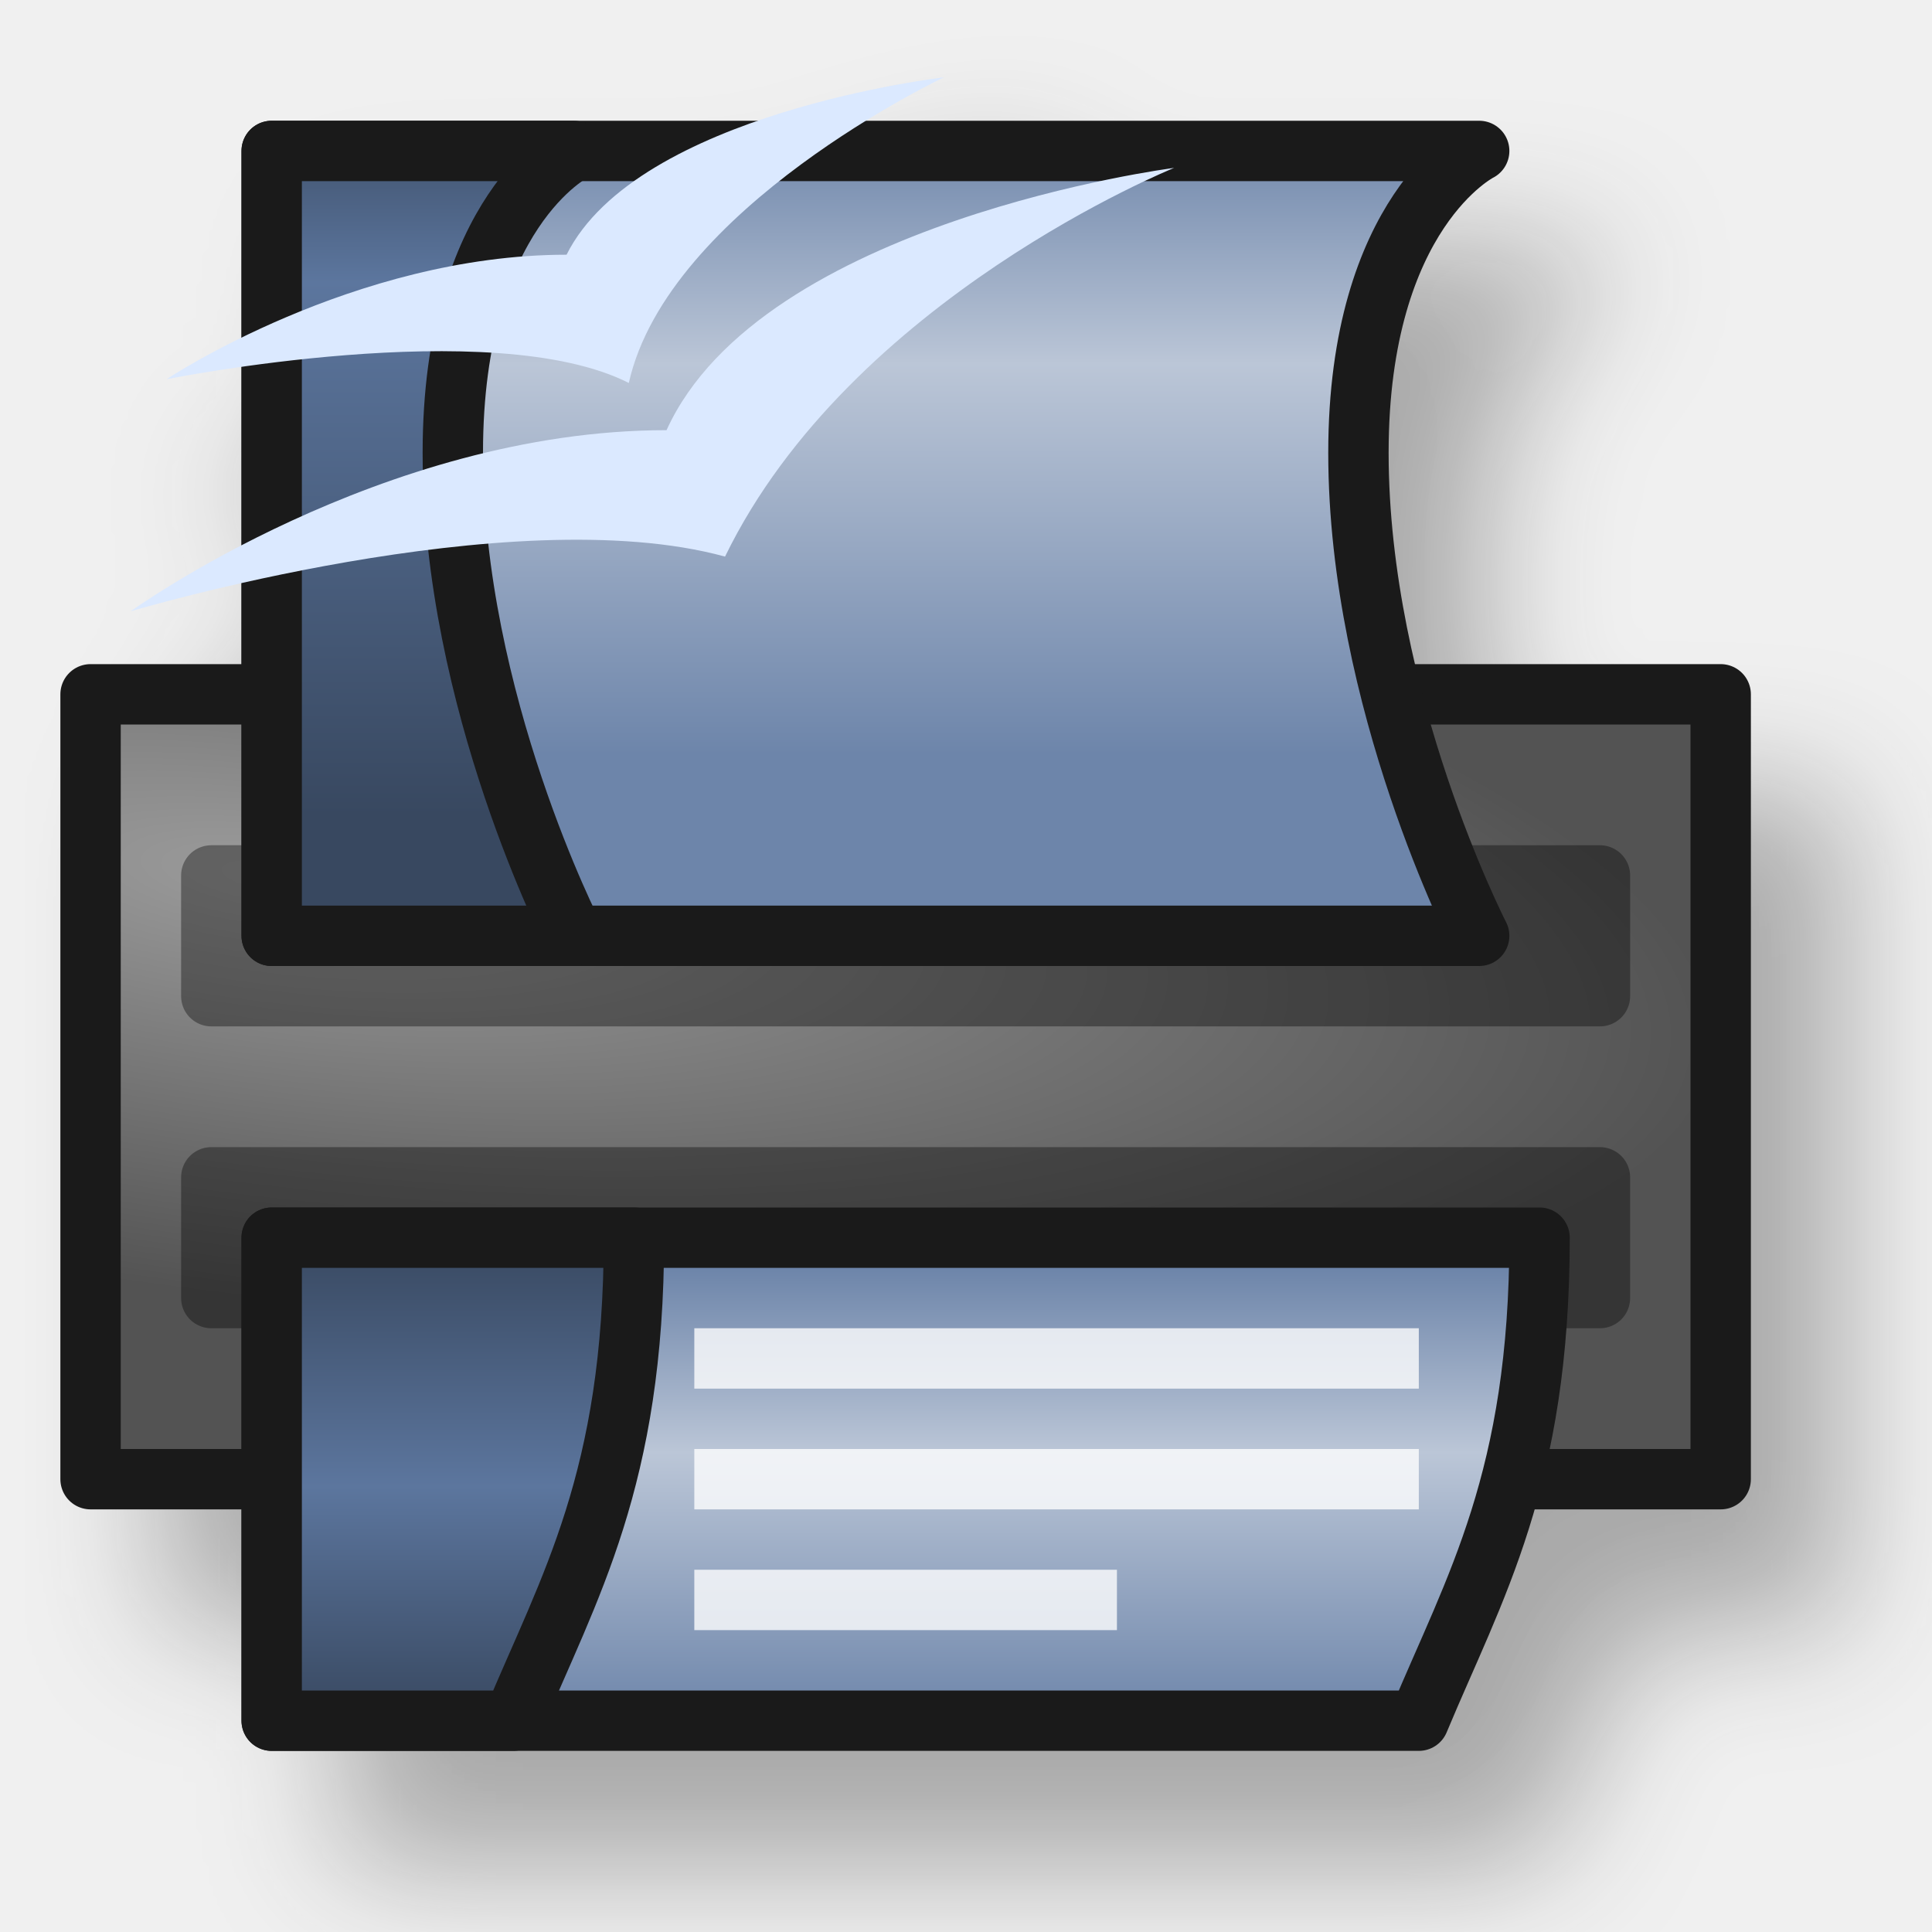
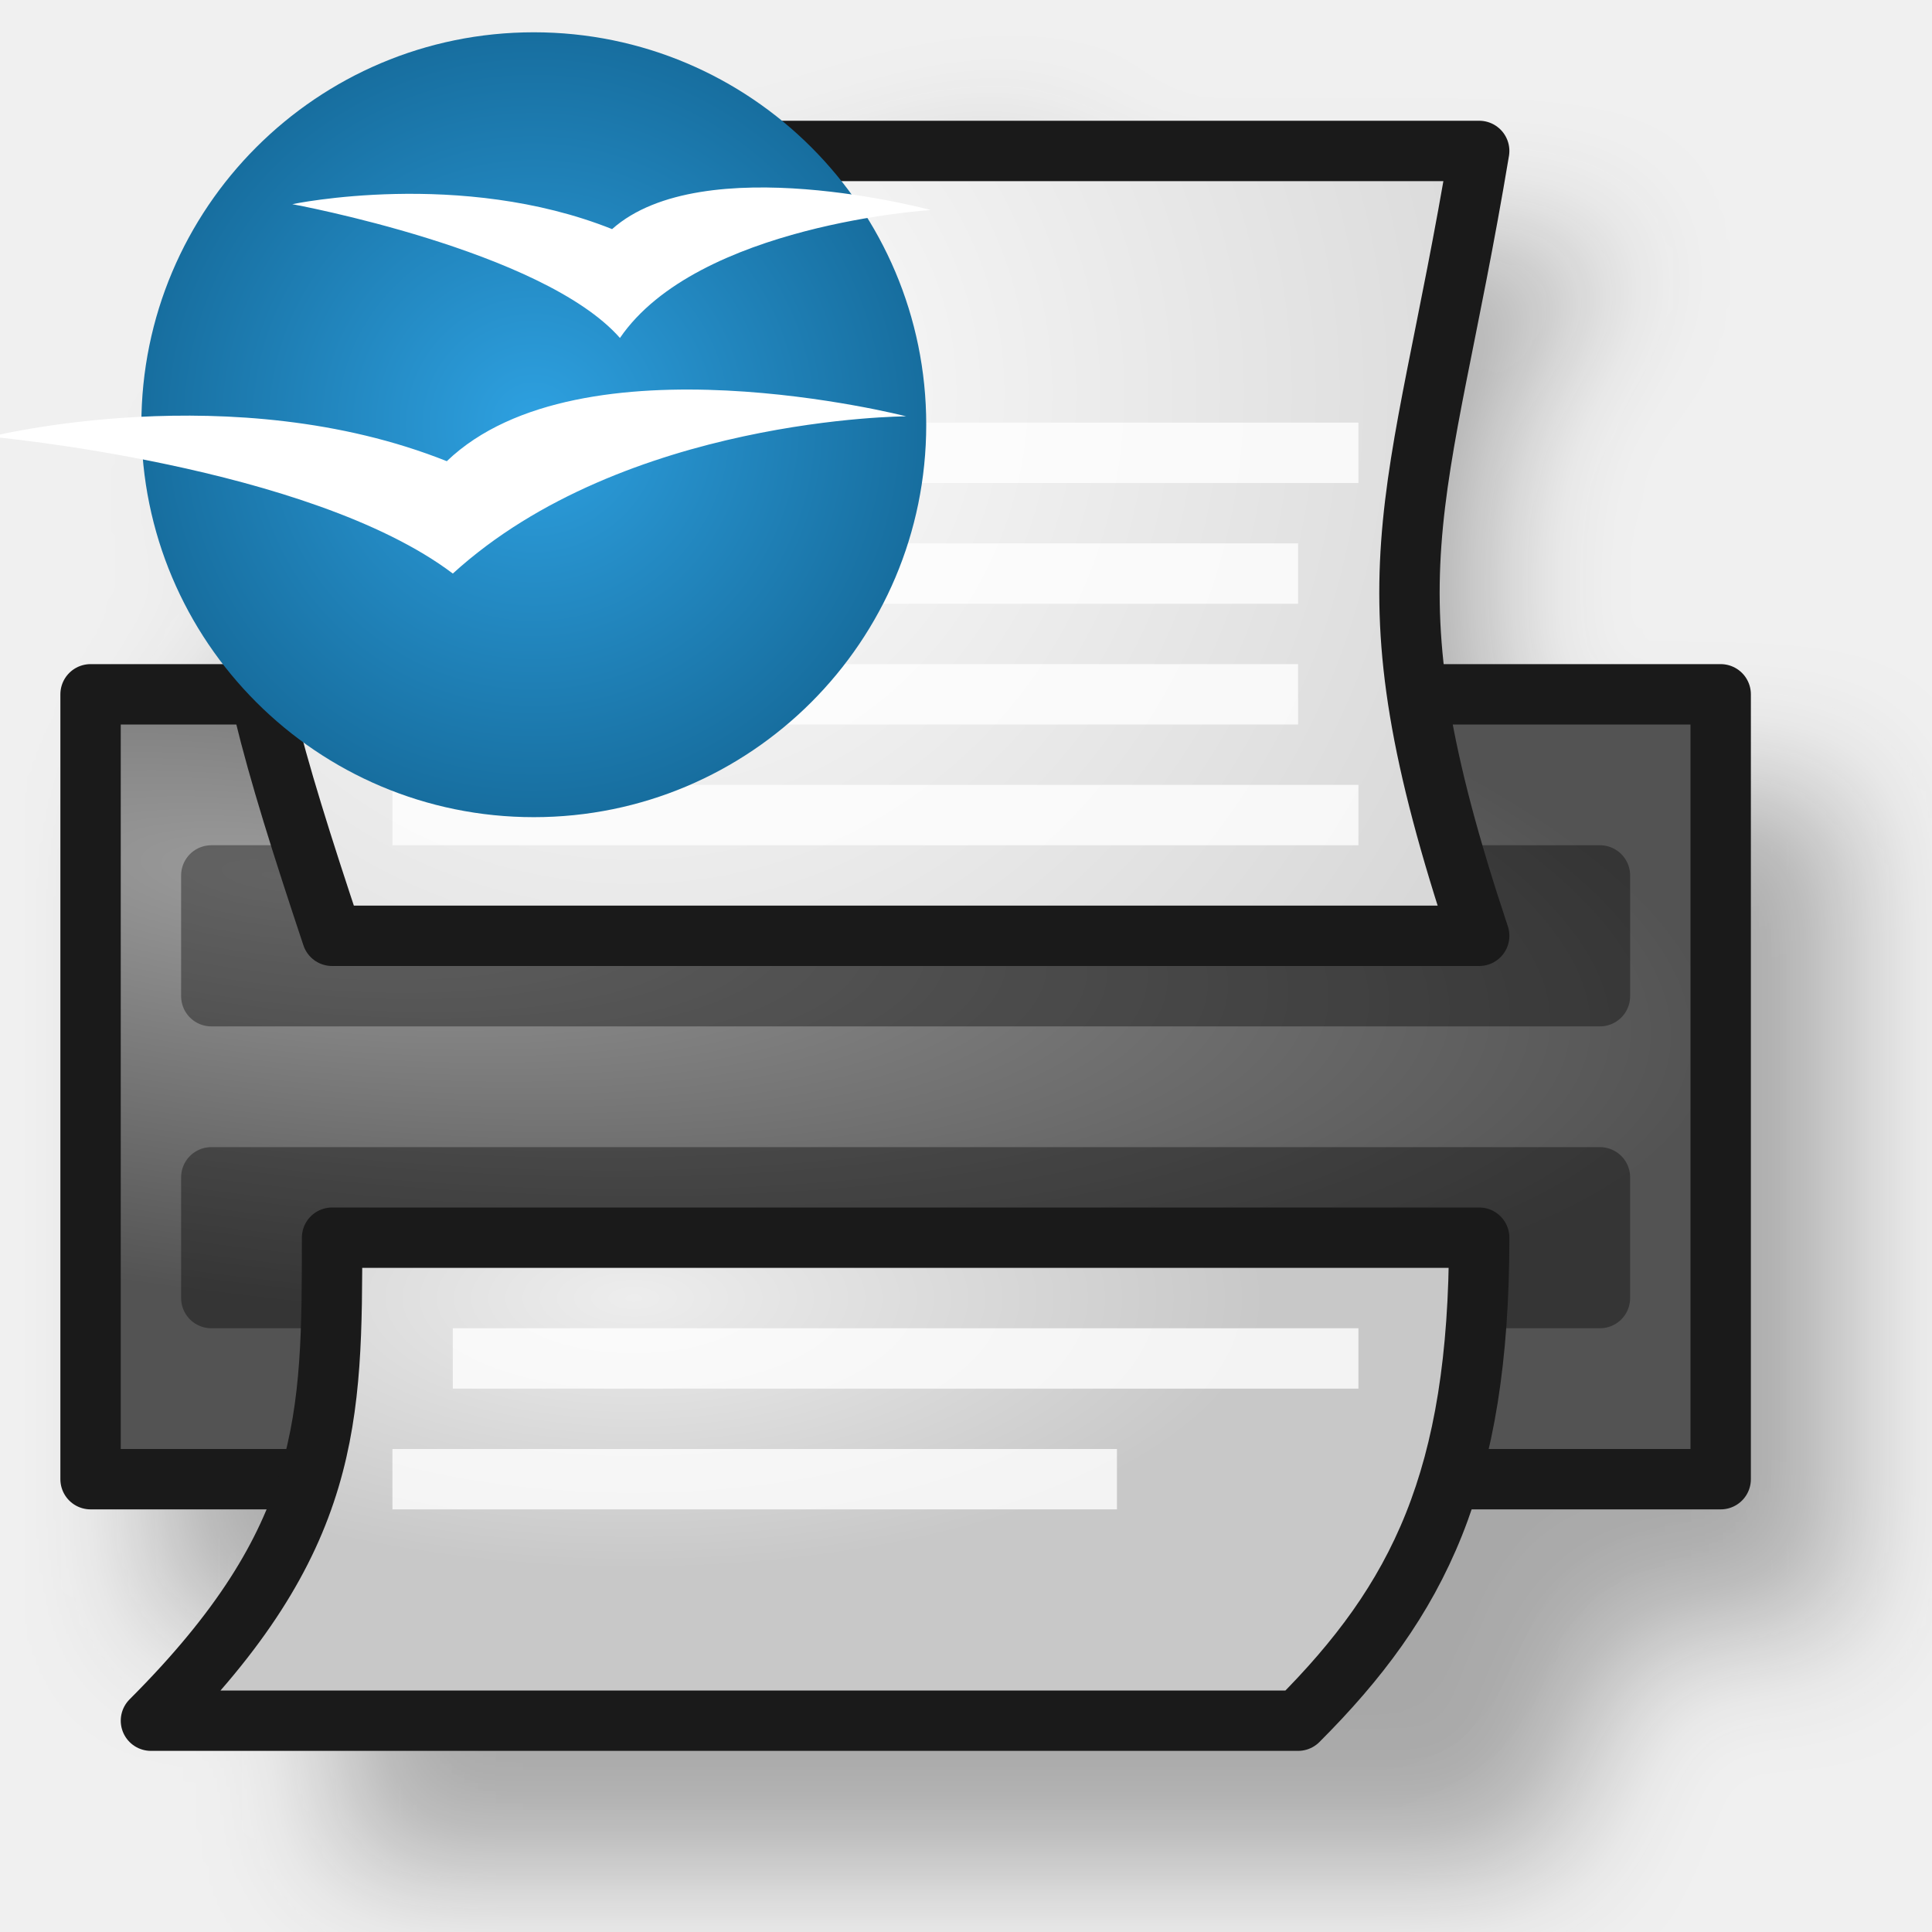
<svg xmlns="http://www.w3.org/2000/svg" xmlns:xlink="http://www.w3.org/1999/xlink" width="32" height="32" id="svg2862" version="1.1">
  <defs id="defs2864">
+     <linearGradient id="linearGradient3819">
+       <stop style="stop-color:#2ea1e1;stop-opacity:1;" offset="0" id="stop3821" />
+       <stop style="stop-color:#176e9f;stop-opacity:1;" offset="1" id="stop3823" />
+     </linearGradient>
    <linearGradient id="linearGradient5474">
-       <stop style="stop-color:#607aa2;stop-opacity:1;" offset="0" id="stop5476" />
-       <stop id="stop5478" offset="0.445" style="stop-color:#bbc6d7;stop-opacity:1;" />
-       <stop style="stop-color:#6d85aa;stop-opacity:1;" offset="1" id="stop5480" />
+       <stop style="stop-color:#ededed;stop-opacity:1;" offset="0" id="stop5476" />
+       <stop style="stop-color:#c8c8c8;stop-opacity:1;" offset="1" id="stop5480" />
    </linearGradient>
    <linearGradient id="linearGradient5426">
-       <stop id="stop5428" offset="0" style="stop-color:#607aa2;stop-opacity:1;" />
-       <stop style="stop-color:#bbc6d7;stop-opacity:1;" offset="0.412" id="stop5430" />
-       <stop id="stop5432" offset="1" style="stop-color:#6d85aa;stop-opacity:1;" />
+       <stop id="stop5428" offset="0" style="stop-color:#ffffff;stop-opacity:1;" />
+       <stop id="stop5432" offset="1" style="stop-color:#cbcbcb;stop-opacity:1;" />
    </linearGradient>
    <linearGradient id="linearGradient5378">
      <stop id="stop5380" offset="0" style="stop-color:#384860;stop-opacity:1;" />
      <stop style="stop-color:#5c769e;stop-opacity:1;" offset="0.515" id="stop5382" />
      <stop id="stop5384" offset="1" style="stop-color:#384860;stop-opacity:1;" />
    </linearGradient>
    <linearGradient id="linearGradient5308">
      <stop style="stop-color:#384860;stop-opacity:1;" offset="0" id="stop5310" />
      <stop id="stop5316" offset="0.264" style="stop-color:#5c769e;stop-opacity:1;" />
      <stop style="stop-color:#384860;stop-opacity:1;" offset="1" id="stop5312" />
    </linearGradient>
    <linearGradient id="linearGradient3703">
      <stop style="stop-color:#9b9b9b;stop-opacity:1;" offset="0" id="stop3705" />
      <stop style="stop-color:#535353;stop-opacity:1;" offset="1" id="stop3707" />
    </linearGradient>
    <linearGradient id="linearGradient3736">
      <stop style="stop-color:#f3f3f3;stop-opacity:1;" offset="0" id="stop3738" />
      <stop id="stop3744" offset="0.5" style="stop-color:#b7b7b7;stop-opacity:1;" />
      <stop style="stop-color:#f3f3f3;stop-opacity:1;" offset="1" id="stop3740" />
    </linearGradient>
    <linearGradient id="linearGradient3722">
      <stop style="stop-color:#ffffff;stop-opacity:1;" offset="0" id="stop3724" />
      <stop style="stop-color:#c9c9c9;stop-opacity:1;" offset="1" id="stop3726" />
    </linearGradient>
    <linearGradient id="linearGradient3712">
      <stop style="stop-color:#9b9b9b;stop-opacity:1;" offset="0" id="stop3714" />
      <stop style="stop-color:#535353;stop-opacity:1;" offset="1" id="stop3716" />
    </linearGradient>
    <radialGradient xlink:href="#linearGradient3722" id="radialGradient3728" cx="10.313" cy="16.147" fx="10.313" fy="16.147" r="10" gradientTransform="matrix(1.261185,0.3152962,-0.09999996,0.4,-0.8924459,8.78939)" gradientUnits="userSpaceOnUse" />
    <radialGradient xlink:href="#linearGradient3712-0" id="radialGradient3720-5" cx="4.376" cy="9.75" fx="4.376" fy="9.75" r="14" gradientUnits="userSpaceOnUse" gradientTransform="matrix(1.734883,0.9638241,-0.3571429,0.6428571,-0.6090975,-1.985205)" />
    <linearGradient id="linearGradient3712-0">
      <stop style="stop-color:#9b9b9b;stop-opacity:1;" offset="0" id="stop3714-6" />
      <stop style="stop-color:#535353;stop-opacity:1;" offset="1" id="stop3716-9" />
    </linearGradient>
    <radialGradient xlink:href="#linearGradient3712-8" id="radialGradient3720-8" cx="4.376" cy="9.75" fx="4.376" fy="9.75" r="14" gradientUnits="userSpaceOnUse" gradientTransform="matrix(1.734883,0.9638241,-0.3571429,0.6428571,-0.6090975,-1.985205)" />
    <linearGradient id="linearGradient3712-8">
      <stop style="stop-color:#9b9b9b;stop-opacity:1;" offset="0" id="stop3714-2" />
      <stop style="stop-color:#535353;stop-opacity:1;" offset="1" id="stop3716-8" />
    </linearGradient>
    <linearGradient id="linearGradient3712-9">
      <stop style="stop-color:#9b9b9b;stop-opacity:1;" offset="0" id="stop3714-3" />
      <stop style="stop-color:#535353;stop-opacity:1;" offset="1" id="stop3716-80" />
    </linearGradient>
    <radialGradient r="14" fy="9.75" fx="4.376" cy="9.75" cx="4.376" gradientTransform="matrix(1.734883,0.9638241,-0.3571429,0.6428571,-1.609098,-3.9852)" gradientUnits="userSpaceOnUse" id="radialGradient3646" xlink:href="#linearGradient3712-9" />
    <linearGradient id="linearGradient3712-83">
      <stop style="stop-color:#9b9b9b;stop-opacity:1;" offset="0" id="stop3714-9" />
      <stop style="stop-color:#535353;stop-opacity:1;" offset="1" id="stop3716-0" />
    </linearGradient>
    <radialGradient r="14" fy="9.75" fx="4.376" cy="9.75" cx="4.376" gradientTransform="matrix(1.734883,0.9638241,-0.3571429,0.6428571,-1.609098,-3.9852)" gradientUnits="userSpaceOnUse" id="radialGradient3683" xlink:href="#linearGradient3712-83" />
    <radialGradient xlink:href="#linearGradient3703" id="radialGradient3711" cx="4.5" cy="11" fx="4.5" fy="11" r="14" gradientTransform="matrix(1.714286,0.2142857,-0.06201737,0.4961389,-2.532095,8.078186)" gradientUnits="userSpaceOnUse" />
    <radialGradient xlink:href="#linearGradient3722-7" id="radialGradient3937-5" gradientUnits="userSpaceOnUse" gradientTransform="matrix(1.8,0.799995,-0.5448894,1.226009,-3.734738,1044.167)" cx="2.984" cy="-14.43" fx="2.984" fy="-14.43" r="10" />
    <linearGradient id="linearGradient3722-7">
      <stop style="stop-color:#ffffff;stop-opacity:1;" offset="0" id="stop3724-6" />
      <stop style="stop-color:#c9c9c9;stop-opacity:1;" offset="1" id="stop3726-2" />
    </linearGradient>
    <radialGradient r="10" fy="-14.43" fx="2.984" cy="-14.43" cx="2.984" gradientTransform="matrix(1.8,0.799995,-0.5448894,1.226009,29.26526,1037.167)" gradientUnits="userSpaceOnUse" id="radialGradient4915-7" xlink:href="#linearGradient3722-7-9" />
    <linearGradient id="linearGradient3722-7-9">
      <stop style="stop-color:#ffffff;stop-opacity:1;" offset="0" id="stop3724-6-0" />
      <stop style="stop-color:#c9c9c9;stop-opacity:1;" offset="1" id="stop3726-2-2" />
    </linearGradient>
    <radialGradient r="10" fy="-14.43" fx="2.984" cy="-14.43" cx="2.984" gradientTransform="matrix(1.8,0.799995,-0.5448894,1.226009,29.26526,1037.167)" gradientUnits="userSpaceOnUse" id="radialGradient4915-2" xlink:href="#linearGradient3722-7-7" />
    <linearGradient id="linearGradient3722-7-7">
      <stop style="stop-color:#ffffff;stop-opacity:1;" offset="0" id="stop3724-6-03" />
      <stop style="stop-color:#c9c9c9;stop-opacity:1;" offset="1" id="stop3726-2-9" />
    </linearGradient>
    <radialGradient r="10" fy="-14.43" fx="2.984" cy="-14.43" cx="2.984" gradientTransform="matrix(1.8,0.799995,-0.5448894,1.226009,0.265262,1084.167)" gradientUnits="userSpaceOnUse" id="radialGradient5057-8" xlink:href="#linearGradient3722-7-7-4" />
    <linearGradient id="linearGradient3722-7-7-4">
      <stop style="stop-color:#ffffff;stop-opacity:1;" offset="0" id="stop3724-6-03-8" />
      <stop style="stop-color:#c9c9c9;stop-opacity:1;" offset="1" id="stop3726-2-9-0" />
    </linearGradient>
    <radialGradient r="10" fy="-14.43" fx="2.984" cy="-14.43" cx="2.984" gradientTransform="matrix(1.8,0.799995,-0.5448894,1.226009,0.265262,1084.167)" gradientUnits="userSpaceOnUse" id="radialGradient4986-4" xlink:href="#linearGradient3722-7-9-6" />
    <linearGradient id="linearGradient3722-7-9-6">
      <stop style="stop-color:#ffffff;stop-opacity:1;" offset="0" id="stop3724-6-0-0" />
      <stop style="stop-color:#c9c9c9;stop-opacity:1;" offset="1" id="stop3726-2-2-3" />
    </linearGradient>
    <radialGradient xlink:href="#linearGradient3703-6" id="radialGradient3711-2" cx="4.5" cy="11" fx="4.5" fy="11" r="14" gradientTransform="matrix(1.714286,0.2142857,-0.06201737,0.4961389,-2.532095,8.078186)" gradientUnits="userSpaceOnUse" />
    <linearGradient id="linearGradient3703-6">
      <stop style="stop-color:#9b9b9b;stop-opacity:1;" offset="0" id="stop3705-9" />
      <stop style="stop-color:#535353;stop-opacity:1;" offset="1" id="stop3707-4" />
    </linearGradient>
    <radialGradient r="14" fy="11" fx="4.5" cy="11" cx="4.5" gradientTransform="matrix(1.714286,0.2142857,-0.06201737,0.4961389,2.467905,1068.44)" gradientUnits="userSpaceOnUse" id="radialGradient5179" xlink:href="#linearGradient3703-6" />
    <radialGradient r="10" fy="-14.43" fx="2.984" cy="-14.43" cx="2.984" gradientTransform="matrix(1.8,0.799995,-0.5448894,1.226009,-4.734738,1044.167)" gradientUnits="userSpaceOnUse" id="radialGradient4986-43" xlink:href="#linearGradient3722-7-9-65" />
    <linearGradient id="linearGradient3722-7-9-65">
      <stop style="stop-color:#ffffff;stop-opacity:1;" offset="0" id="stop3724-6-0-9" />
      <stop style="stop-color:#c9c9c9;stop-opacity:1;" offset="1" id="stop3726-2-2-5" />
    </linearGradient>
    <radialGradient r="10" fy="-14.43" fx="2.984" cy="-14.43" cx="2.984" gradientTransform="matrix(1.8,0.799995,-0.5448894,1.226009,-4.734738,1044.167)" gradientUnits="userSpaceOnUse" id="radialGradient5057-9" xlink:href="#linearGradient3722-7-7-1" />
    <linearGradient id="linearGradient3722-7-7-1">
      <stop style="stop-color:#ffffff;stop-opacity:1;" offset="0" id="stop3724-6-03-7" />
      <stop style="stop-color:#c9c9c9;stop-opacity:1;" offset="1" id="stop3726-2-9-5" />
    </linearGradient>
-     <linearGradient xlink:href="#linearGradient5308" id="linearGradient5314" x1="6.5" y1="1021.862" x2="6.5" y2="1033.862" gradientUnits="userSpaceOnUse" />
-     <linearGradient xlink:href="#linearGradient5378" id="linearGradient5314-4" x1="6.5" y1="1040.862" x2="6.5" y2="1048.862" gradientUnits="userSpaceOnUse" />
    <linearGradient id="linearGradient5308-1">
      <stop style="stop-color:#384860;stop-opacity:1;" offset="0" id="stop5310-8" />
      <stop id="stop5316-8" offset="0.264" style="stop-color:#5c769e;stop-opacity:1;" />
      <stop style="stop-color:#384860;stop-opacity:1;" offset="1" id="stop5312-3" />
    </linearGradient>
    <linearGradient gradientTransform="translate(-4,-1021.362)" y2="1033.862" x2="6.5" y1="1021.862" x1="6.5" gradientUnits="userSpaceOnUse" id="linearGradient5356" xlink:href="#linearGradient5308-1" />
-     <linearGradient xlink:href="#linearGradient5426" id="linearGradient5314-2" x1="14.5" y1="1021.862" x2="14.5" y2="1032.862" gradientUnits="userSpaceOnUse" />
    <linearGradient id="linearGradient5308-2">
      <stop style="stop-color:#384860;stop-opacity:1;" offset="0" id="stop5310-6" />
      <stop id="stop5316-6" offset="0.264" style="stop-color:#5c769e;stop-opacity:1;" />
      <stop style="stop-color:#384860;stop-opacity:1;" offset="1" id="stop5312-7" />
    </linearGradient>
    <linearGradient gradientTransform="translate(-4,-1021.362)" y2="1033.862" x2="6.5" y1="1021.862" x1="6.5" gradientUnits="userSpaceOnUse" id="linearGradient5404" xlink:href="#linearGradient5308-2" />
-     <linearGradient xlink:href="#linearGradient5474" id="linearGradient5314-2-4" x1="18.5" y1="1040.862" x2="18.5" y2="1048.862" gradientUnits="userSpaceOnUse" />
    <linearGradient id="linearGradient5426-1">
      <stop id="stop5428-7" offset="0" style="stop-color:#607aa2;stop-opacity:1;" />
      <stop style="stop-color:#bbc6d7;stop-opacity:1;" offset="0.412" id="stop5430-1" />
      <stop id="stop5432-8" offset="1" style="stop-color:#6d85aa;stop-opacity:1;" />
    </linearGradient>
    <linearGradient gradientTransform="translate(-4,-1021.362)" y2="1032.862" x2="14.5" y1="1021.862" x1="14.5" gradientUnits="userSpaceOnUse" id="linearGradient5452" xlink:href="#linearGradient5426-1" />
    <linearGradient id="linearGradient5378-7">
      <stop id="stop5380-4" offset="0" style="stop-color:#384860;stop-opacity:1;" />
      <stop style="stop-color:#5c769e;stop-opacity:1;" offset="0.515" id="stop5382-4" />
      <stop id="stop5384-9" offset="1" style="stop-color:#384860;stop-opacity:1;" />
    </linearGradient>
    <linearGradient id="linearGradient5308-5">
      <stop style="stop-color:#384860;stop-opacity:1;" offset="0" id="stop5310-5" />
      <stop id="stop5316-5" offset="0.264" style="stop-color:#5c769e;stop-opacity:1;" />
      <stop style="stop-color:#384860;stop-opacity:1;" offset="1" id="stop5312-8" />
    </linearGradient>
    <linearGradient id="linearGradient5474-9">
      <stop style="stop-color:#607aa2;stop-opacity:1;" offset="0" id="stop5476-8" />
      <stop id="stop5478-2" offset="0.445" style="stop-color:#bbc6d7;stop-opacity:1;" />
      <stop style="stop-color:#6d85aa;stop-opacity:1;" offset="1" id="stop5480-0" />
    </linearGradient>
    <linearGradient id="linearGradient5426-4">
      <stop id="stop5428-8" offset="0" style="stop-color:#607aa2;stop-opacity:1;" />
      <stop style="stop-color:#bbc6d7;stop-opacity:1;" offset="0.412" id="stop5430-5" />
      <stop id="stop5432-83" offset="1" style="stop-color:#6d85aa;stop-opacity:1;" />
    </linearGradient>
    <radialGradient xlink:href="#linearGradient3703-62" id="radialGradient3711-0" cx="4.5" cy="11" fx="4.5" fy="11" r="14" gradientTransform="matrix(1.714286,0.2142857,-0.06201737,0.4961389,-2.532095,8.078186)" gradientUnits="userSpaceOnUse" />
    <linearGradient id="linearGradient3703-62">
      <stop style="stop-color:#9b9b9b;stop-opacity:1;" offset="0" id="stop3705-2" />
      <stop style="stop-color:#535353;stop-opacity:1;" offset="1" id="stop3707-5" />
    </linearGradient>
    <filter color-interpolation-filters="sRGB" id="filter3822-0">
      <feGaussianBlur stdDeviation="1.08" id="feGaussianBlur3824-0" />
    </filter>
+     <radialGradient xlink:href="#linearGradient5426" id="radialGradient3809" cx="11.904" cy="1022.25" fx="11.904" fy="1022.25" r="10.5" gradientTransform="matrix(1.904763,0.4761959,-0.4761946,1.904758,474.6152,-925.9447)" gradientUnits="userSpaceOnUse" />
+     <radialGradient xlink:href="#linearGradient5474" id="radialGradient3811" cx="10.5" cy="1037.862" fx="10.5" fy="1037.862" r="10.5" gradientTransform="matrix(1,0,0,0.4285714,0,597.0641)" gradientUnits="userSpaceOnUse" />
+     <radialGradient xlink:href="#linearGradient3819" id="radialGradient3832" gradientUnits="userSpaceOnUse" cx="8" cy="9" fx="8" fy="9" r="7.5" />
  </defs>
  <g id="layer1" transform="translate(0,-1020.362)">
    <path style="opacity:0.3;color:#000000;fill:#000000;fill-opacity:1;fill-rule:nonzero;stroke:#1a1a1a;stroke-width:1px;stroke-linecap:round;stroke-linejoin:round;stroke-miterlimit:4;stroke-opacity:1;stroke-dasharray:none;stroke-dashoffset:0;marker:none;visibility:visible;display:inline;overflow:visible;filter:url(#filter3822-0);enable-background:accumulate" d="m 17.242,1023.656 c 0,0 -2.398,0.277 -4.281,1.219 l -6.844,0 0,2.875 c -1.055,0.472 -1.75,0.906 -1.75,0.906 0,0 0.781,-0.126 1.75,-0.25 l 0,2.781 c -1.414,0.687 -2.344,1.312 -2.344,1.312 0,0 0.972,-0.273 2.344,-0.562 l 0,1.938 -3,0 0,13 3,0 0,4 19,0 c 0.542,-1.299 1.132,-2.46 1.531,-4 l 3.469,0 0,-13 -5.469,0 c -0.31,-1.211 -0.531,-2.588 -0.531,-4 0,-4 2,-5 2,-5 l -10.906,0 c 1.092,-0.76 2.031,-1.219 2.031,-1.219 z" id="path2855-2" />
    <path style="fill:url(#radialGradient3711);stroke:#1a1a1a;stroke-width:1px;stroke-linecap:round;stroke-linejoin:round;stroke-opacity:1;color:#000000;fill-opacity:1;fill-rule:nonzero;stroke-miterlimit:4;stroke-dasharray:none;stroke-dashoffset:0;marker:none;visibility:visible;display:inline;overflow:visible;enable-background:accumulate" d="m 1.5,11.5 0,13 27,0 0,-13 -27,0 z" id="path2855" transform="translate(0,1020.362)" />
    <path style="fill:#000000;stroke:#000000;stroke-width:1px;stroke-linecap:round;stroke-linejoin:round;stroke-opacity:1;fill-opacity:1;opacity:0.362" d="m 3.5,14.5 0,2 23,0 0,-2 -23,0 z" id="path5122" transform="translate(0,1020.362)" />
-     <path style="color:#000000;fill:url(#linearGradient5314-2);fill-opacity:1;fill-rule:nonzero;stroke:#1a1a1a;stroke-width:1px;stroke-linecap:round;stroke-linejoin:round;stroke-miterlimit:4;stroke-opacity:1;stroke-dasharray:none;stroke-dashoffset:0;marker:none;visibility:visible;display:inline;overflow:visible;enable-background:accumulate" d="m 4.5,1022.862 0,13 20,0 c 0,0 -2,-3.887 -2,-8 0,-4 2,-5 2,-5 l -20,0 z" id="path2876-2-3" />
+     <path style="color:#000000;fill:url(#radialGradient3809);fill-opacity:1;fill-rule:nonzero;stroke:#1a1a1a;stroke-width:1px;stroke-linecap:round;stroke-linejoin:round;stroke-miterlimit:4;stroke-opacity:1;stroke-dasharray:none;stroke-dashoffset:0;marker:none;visibility:visible;display:inline;overflow:visible;enable-background:accumulate" d="m 5.5,1022.862 c -2,6 -2,7 0,13 5,0 19,0 19,0 -2,-6 -1,-7 0,-13 0,0 -15,0 -19,0 z" id="path2876-2-3" />
    <path style="opacity:0.362;fill:#000000;fill-opacity:1;stroke:#000000;stroke-width:1px;stroke-linecap:round;stroke-linejoin:round;stroke-opacity:1" d="m 3.5,1039.862 0,2 23,0 0,-2 -23,0 z" id="path5122-3" />
-     <path style="color:#000000;fill:url(#linearGradient5314-2-4);fill-opacity:1;fill-rule:nonzero;stroke:#1a1a1a;stroke-width:1px;stroke-linecap:round;stroke-linejoin:round;stroke-miterlimit:4;stroke-opacity:1;stroke-dasharray:none;stroke-dashoffset:0;marker:none;visibility:visible;display:inline;overflow:visible;enable-background:accumulate" d="m 4.5,1040.862 0,8 19,0 c 0.923,-2.213 2,-4 2,-8 l -21,0 z" id="path2876-2-9" />
-     <path style="color:#000000;fill:#3b5a8b;fill-opacity:1;fill-rule:nonzero;stroke:#ffffff;stroke-width:1px;stroke-linecap:butt;stroke-linejoin:miter;stroke-miterlimit:4;stroke-opacity:0.783;stroke-dasharray:none;stroke-dashoffset:0;marker:none;visibility:visible;display:inline;overflow:visible;enable-background:accumulate" d="m 11.5,1042.862 12,0" id="path3659-5-8" />
-     <path style="color:#000000;fill:#3b5a8b;fill-opacity:1;fill-rule:nonzero;stroke:#ffffff;stroke-width:1px;stroke-linecap:butt;stroke-linejoin:miter;stroke-miterlimit:4;stroke-opacity:0.783;stroke-dasharray:none;stroke-dashoffset:0;marker:none;visibility:visible;display:inline;overflow:visible;enable-background:accumulate" d="m 11.5,1046.862 7,0" id="path3659-8-1" />
-     <path style="color:#000000;fill:#3b5a8b;fill-opacity:1;fill-rule:nonzero;stroke:#ffffff;stroke-width:1px;stroke-linecap:butt;stroke-linejoin:miter;stroke-miterlimit:4;stroke-opacity:0.783;stroke-dasharray:none;stroke-dashoffset:0;marker:none;visibility:visible;display:inline;overflow:visible;enable-background:accumulate" d="m 11.5,1044.862 12,0" id="path3659-5-8-1" />
-     <path style="color:#000000;fill:url(#linearGradient5314);fill-opacity:1;fill-rule:nonzero;stroke:#1a1a1a;stroke-width:1px;stroke-linecap:round;stroke-linejoin:round;stroke-miterlimit:4;stroke-opacity:1;stroke-dasharray:none;stroke-dashoffset:0;marker:none;visibility:visible;display:inline;overflow:visible;enable-background:accumulate" d="m 4.5,1022.862 0,13 5,0 c 0,0 -2,-3.887 -2,-8 0,-4 2,-5 2,-5 l -5,0 z" id="path2876-2-3-4" />
-     <path style="color:#000000;fill:url(#linearGradient5314-4);fill-opacity:1;fill-rule:nonzero;stroke:#1a1a1a;stroke-width:1px;stroke-linecap:round;stroke-linejoin:round;stroke-miterlimit:4;stroke-opacity:1;stroke-dasharray:none;stroke-dashoffset:0;marker:none;visibility:visible;display:inline;overflow:visible;enable-background:accumulate" d="m 4.5,1040.862 0,8 4,0 c 0.923,-2.213 2,-4 2,-8 l -6,0 z" id="path2876-2-9-5" />
-     <path style="fill:#dbe9ff;fill-opacity:1;stroke:none" d="m 15.634,1021.643 c 0,0 -5.074,0.586 -6.25,2.938 -3.527,0 -6.625,2.062 -6.625,2.062 0,0 5.395,-1.085 7.656,0.062 0.651,-2.905 5.219,-5.062 5.219,-5.062 z m 3.812,1.5 c 0,0 -6.831,0.878 -8.406,4.344 -4.726,0 -8.875,3 -8.875,3 0,0 6.294,-1.879 9.844,-0.906 2.082,-4.282 7.438,-6.438 7.438,-6.438 z" id="path5482" />
+     <path style="color:#000000;fill:url(#radialGradient3811);fill-opacity:1;fill-rule:nonzero;stroke:#1a1a1a;stroke-width:1px;stroke-linecap:round;stroke-linejoin:round;stroke-miterlimit:4;stroke-opacity:1;stroke-dasharray:none;stroke-dashoffset:0;marker:none;visibility:visible;display:inline;overflow:visible;enable-background:accumulate" d="m 5.5,1040.862 c 0,3 0,5 -3,8 4,0 19,0 19,0 2,-2 3,-4 3,-8 0,0 -14,0 -19,0 z" id="path2876-2-9" />
+     <path style="color:#000000;fill:#3b5a8b;fill-opacity:1;fill-rule:nonzero;stroke:#ffffff;stroke-width:1;stroke-linecap:butt;stroke-linejoin:miter;stroke-miterlimit:4;stroke-opacity:0.783;stroke-dasharray:none;stroke-dashoffset:0;marker:none;visibility:visible;display:inline;overflow:visible;enable-background:accumulate" d="m 7.5,1042.862 15,0" id="path3659-5-8" />
+     <path style="color:#000000;fill:#3b5a8b;fill-opacity:1;fill-rule:nonzero;stroke:#ffffff;stroke-width:1;stroke-linecap:butt;stroke-linejoin:miter;stroke-miterlimit:4;stroke-opacity:0.783;stroke-dasharray:none;stroke-dashoffset:0;marker:none;visibility:visible;display:inline;overflow:visible;enable-background:accumulate" d="m 6.5,1044.862 12,0" id="path3659-5-8-7" />
+     <path style="color:#000000;fill:#3b5a8b;fill-opacity:1;fill-rule:nonzero;stroke:#ffffff;stroke-width:1;stroke-linecap:butt;stroke-linejoin:miter;stroke-miterlimit:4;stroke-opacity:0.783;stroke-dasharray:none;stroke-dashoffset:0;marker:none;visibility:visible;display:inline;overflow:visible;enable-background:accumulate" d="m 6.5,1033.862 16,0" id="path3659-5-8-0" />
+     <path style="color:#000000;fill:#3b5a8b;fill-opacity:1;fill-rule:nonzero;stroke:#ffffff;stroke-width:1;stroke-linecap:butt;stroke-linejoin:miter;stroke-miterlimit:4;stroke-opacity:0.783;stroke-dasharray:none;stroke-dashoffset:0;marker:none;visibility:visible;display:inline;overflow:visible;enable-background:accumulate" d="m 5.5,1031.862 16,0" id="path3659-5-8-4" />
+     <path style="color:#000000;fill:#3b5a8b;fill-opacity:1;fill-rule:nonzero;stroke:#ffffff;stroke-width:1;stroke-linecap:butt;stroke-linejoin:miter;stroke-miterlimit:4;stroke-opacity:0.783;stroke-dasharray:none;stroke-dashoffset:0;marker:none;visibility:visible;display:inline;overflow:visible;enable-background:accumulate" d="m 5.5,1029.862 16,0" id="path3659-5-8-9" />
+     <path style="color:#000000;fill:#3b5a8b;fill-opacity:1;fill-rule:nonzero;stroke:#ffffff;stroke-width:1;stroke-linecap:butt;stroke-linejoin:miter;stroke-miterlimit:4;stroke-opacity:0.783;stroke-dasharray:none;stroke-dashoffset:0;marker:none;visibility:visible;display:inline;overflow:visible;enable-background:accumulate" d="m 6.5,1027.862 16,0" id="path3659-5-8-5" />
+     <g id="g3827" transform="translate(1.341297,-0.4652)">
+       <path transform="matrix(0.8666667,0,0,0.8666667,0.5666667,1020.062)" d="m 15.5,9 c 0,4.142 -3.358,7.5 -7.5,7.5 C 3.858,16.5 0.5,13.142 0.5,9 0.5,4.858 3.858,1.5 8,1.5 c 4.142,0 7.5,3.358 7.5,7.5 z" id="path3813" style="color:#000000;fill:url(#radialGradient3832);fill-opacity:1;fill-rule:nonzero;stroke:none;stroke-width:1;marker:none;visibility:visible;display:inline;overflow:visible;enable-background:accumulate" />
+       <path id="path3817" d="m 14.075,1024.306 c 0,0 -3.775,-1.023 -5.278,0.316 C 6.289,1023.621 3.5,1024.209 3.5,1024.209 c 0,0 4.144,0.759 5.427,2.216 1.287,-1.881 5.148,-2.119 5.148,-2.119 z" style="fill:#ffffff;fill-opacity:1;stroke:none" />
+       <path id="path5482" d="m 13.668,1027.723 c 0,0 -5.389,-1.387 -7.609,0.743 C 2.512,1027.051 -1.5,1028.06 -1.5,1028.06 c 0,0 5.286,0.475 7.659,2.267 2.844,-2.591 7.509,-2.604 7.509,-2.604 z" style="fill:#ffffff;fill-opacity:1;stroke:none" />
+     </g>
  </g>
</svg>
